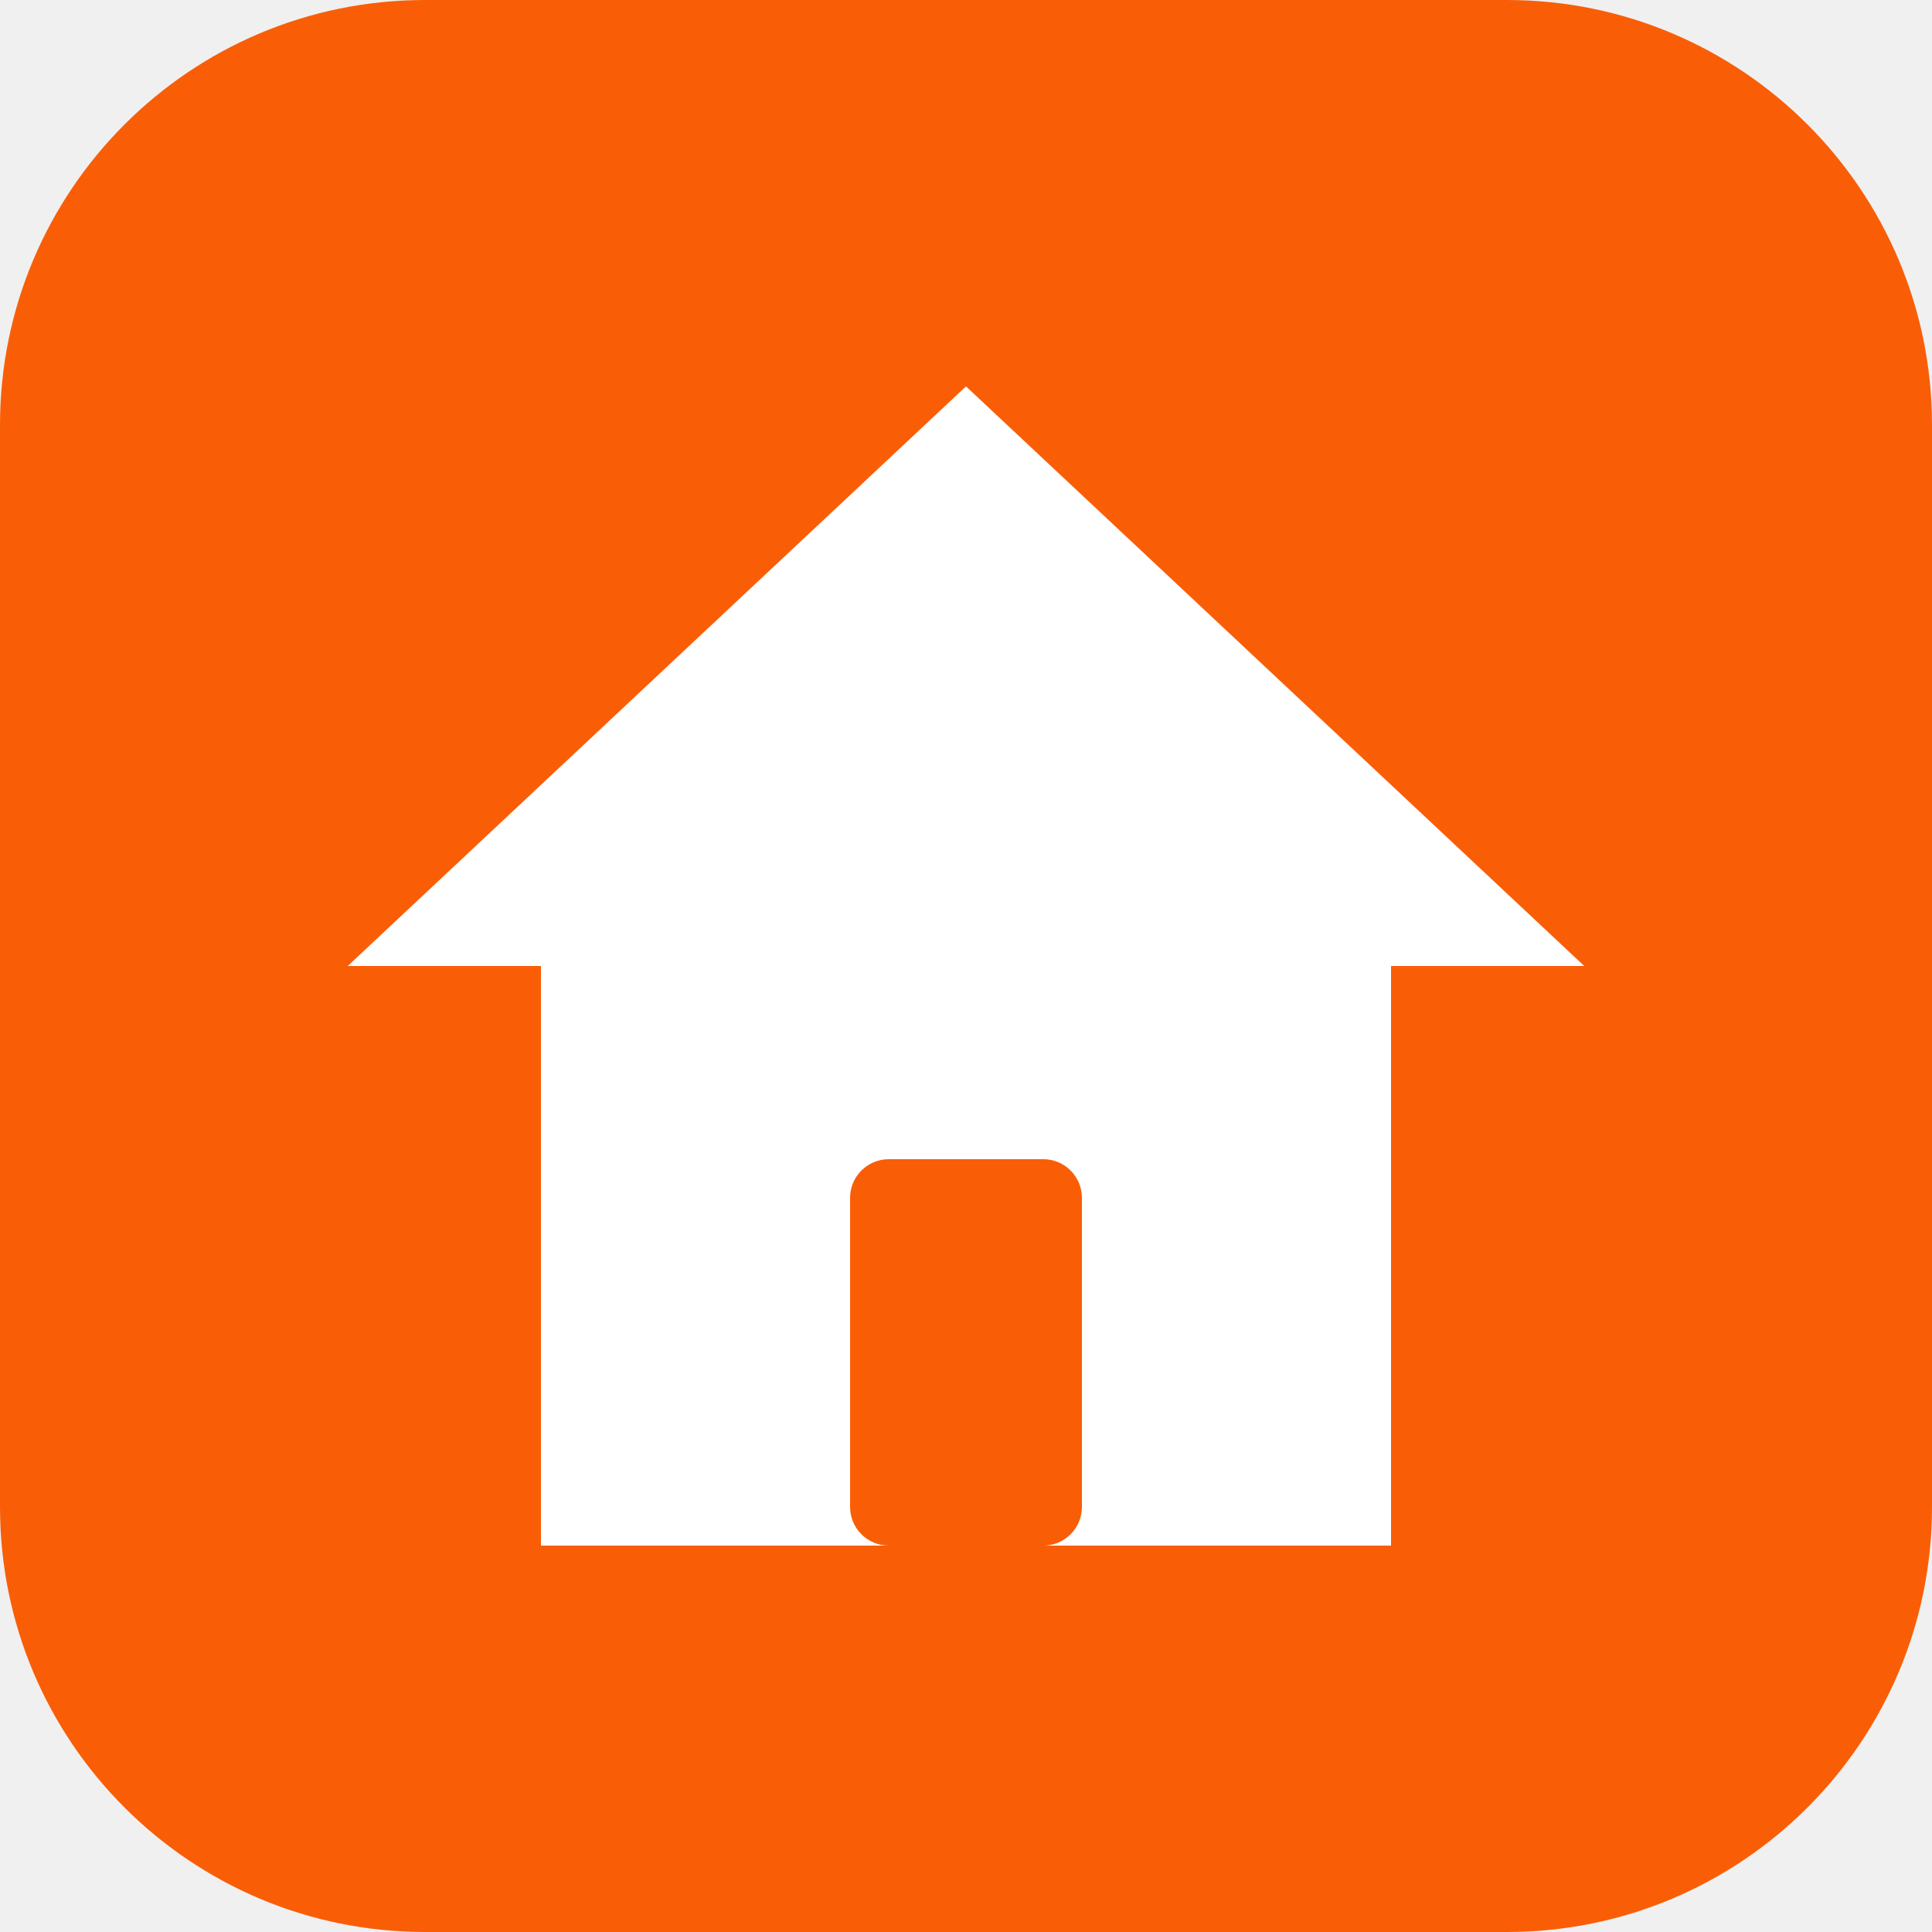
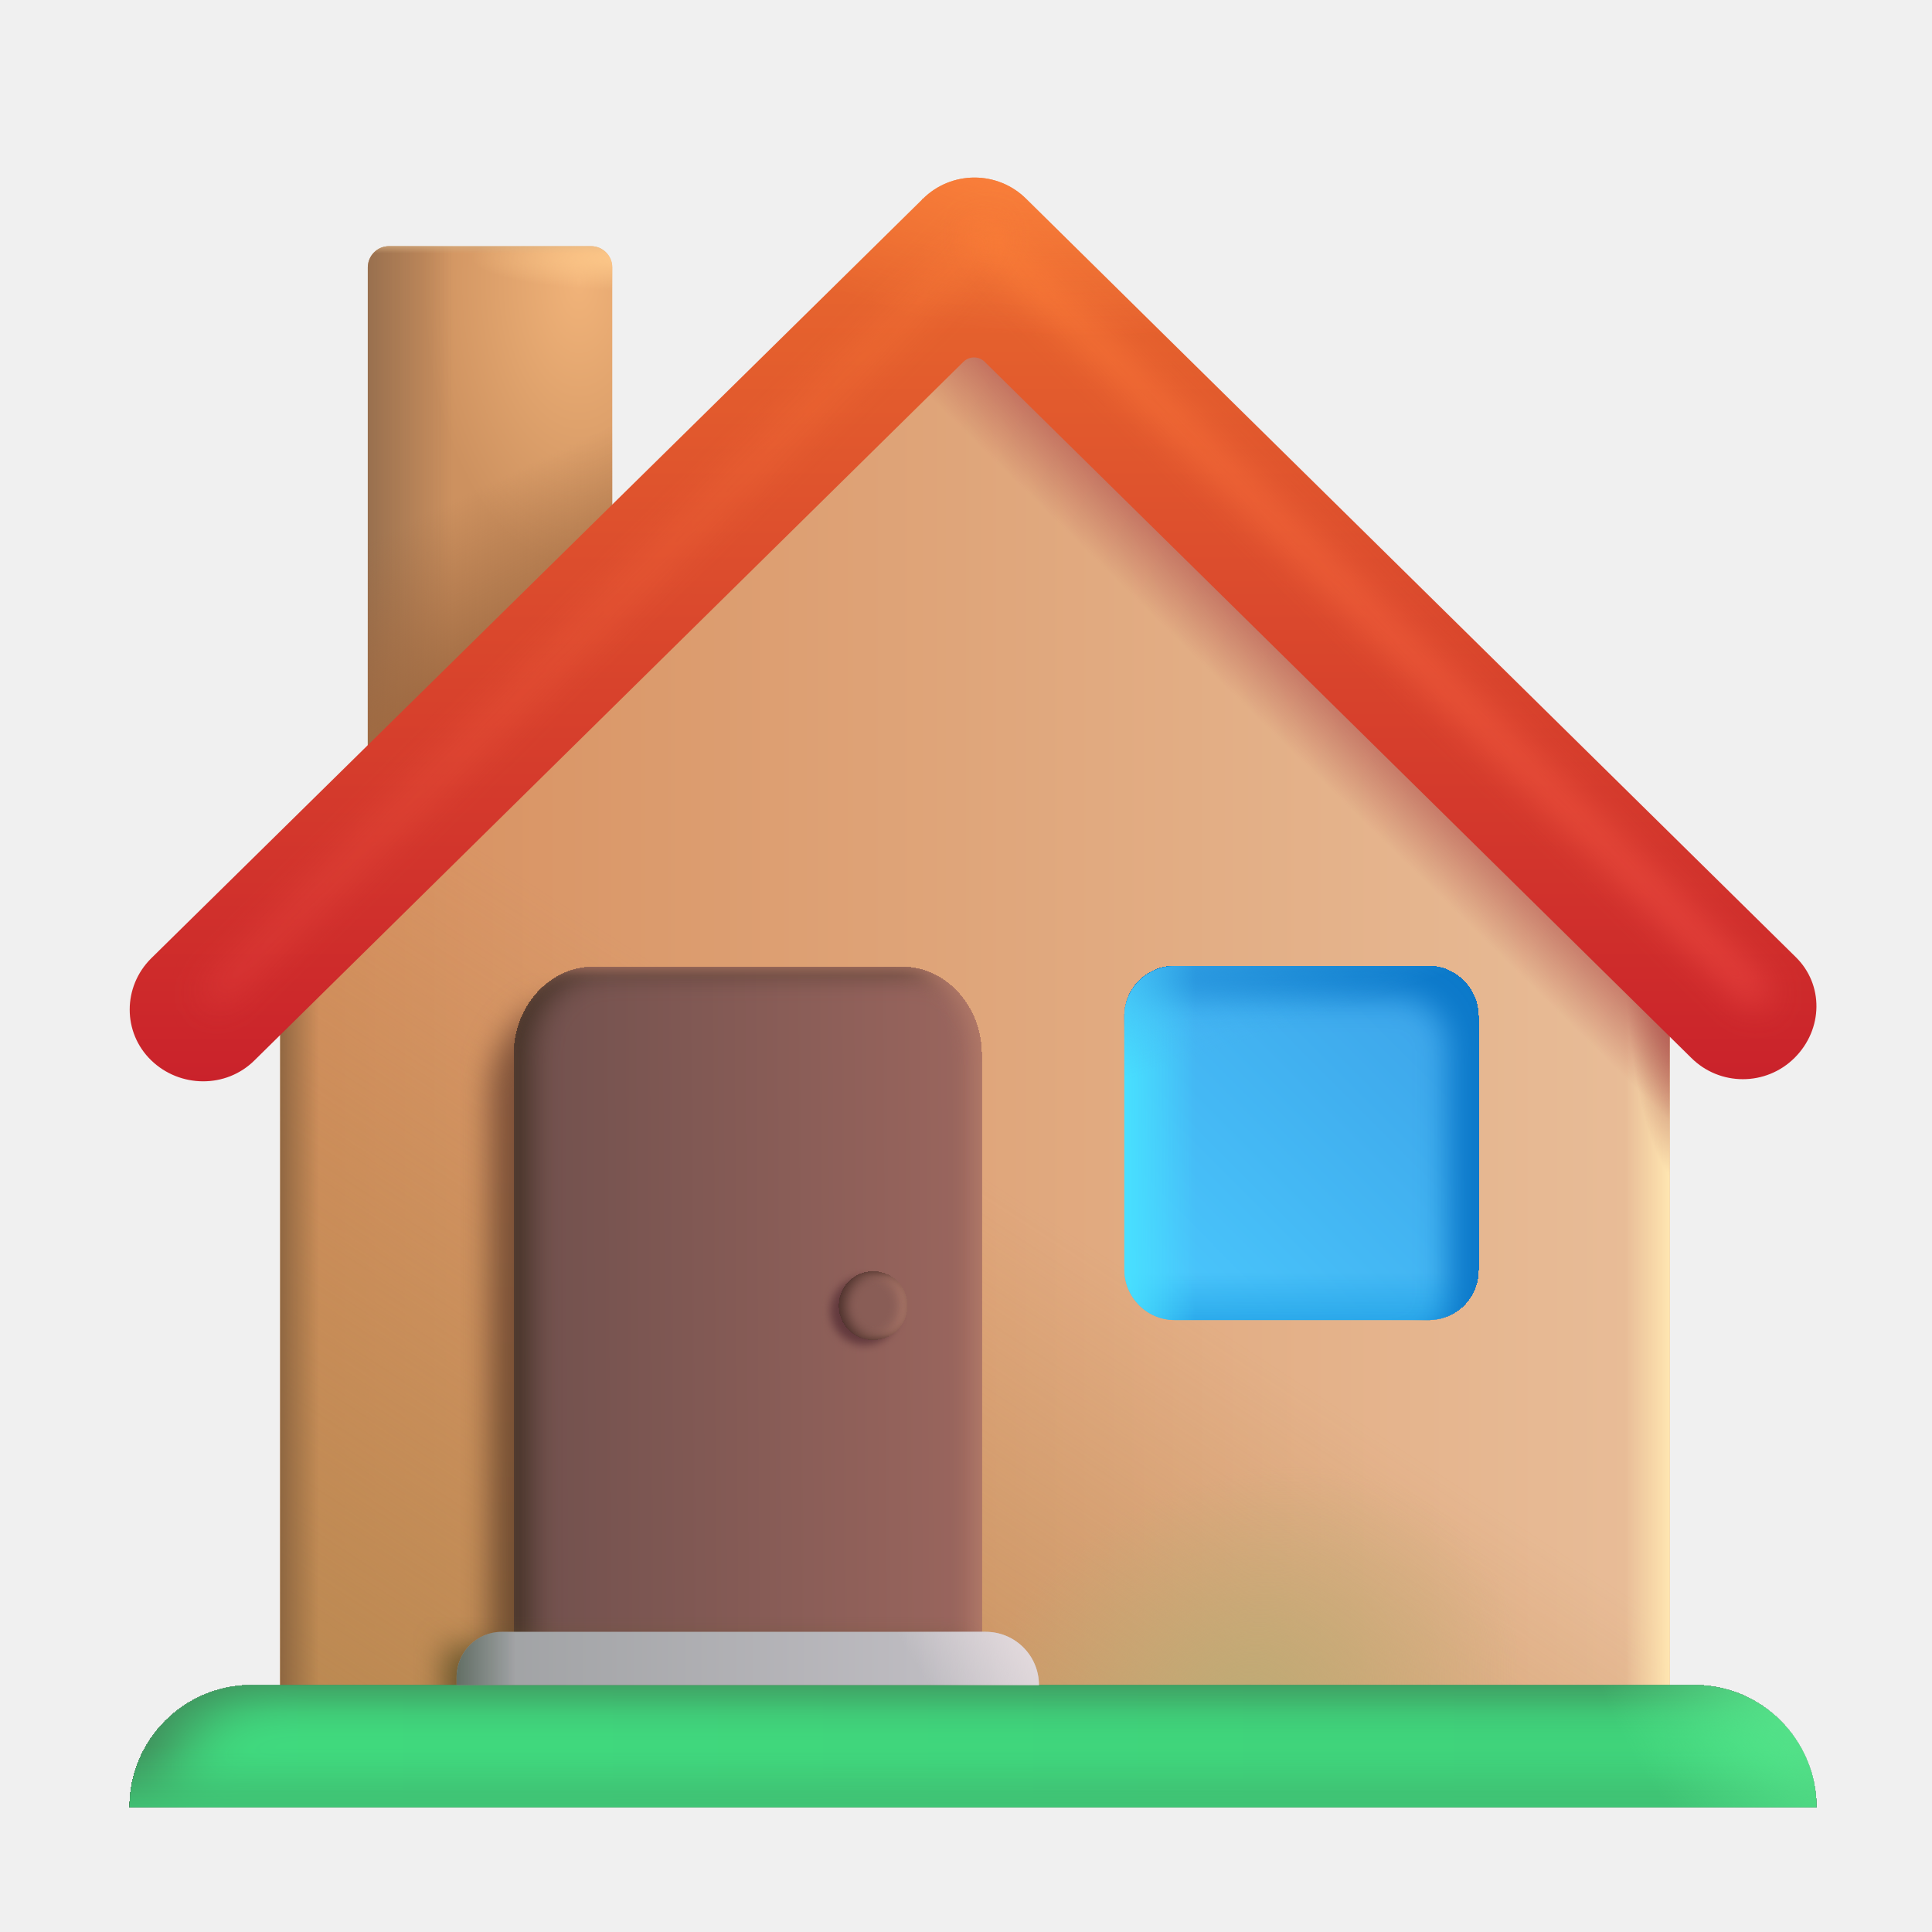
- <svg xmlns="http://www.w3.org/2000/svg" viewBox="0 0 100 100">
-   <rect width="100" height="100" rx="22" fill="#F95E07" />
-   <path d="M50 20 82 50 72 50 72 80 28 80 28 50 18 50Z" fill="#fff" />
-   <rect x="44" y="60" width="12" height="20" rx="2" fill="#F95E07" />
+ <svg xmlns="http://www.w3.org/2000/svg" width="32" height="32" viewBox="0 0 32 32" fill="none">
+   <path d="M6.092 4.428C6.092 4.235 6.249 4.078 6.442 4.078H9.791C9.984 4.078 10.141 4.235 10.141 4.428V14.731H6.092V4.428Z" fill="url(#paint0_radial_18_6002)" />
+   <path d="M6.092 4.428C6.092 4.235 6.249 4.078 6.442 4.078H9.791C9.984 4.078 10.141 4.235 10.141 4.428V14.731H6.092V4.428Z" fill="url(#paint1_linear_18_6002)" />
+   <path d="M6.092 4.428C6.092 4.235 6.249 4.078 6.442 4.078H9.791C9.984 4.078 10.141 4.235 10.141 4.428V14.731H6.092V4.428Z" fill="url(#paint2_linear_18_6002)" />
+   <path d="M6.092 4.428C6.092 4.235 6.249 4.078 6.442 4.078H9.791C9.984 4.078 10.141 4.235 10.141 4.428V14.731H6.092V4.428Z" fill="url(#paint3_linear_18_6002)" />
+   <path d="M6.092 4.428C6.092 4.235 6.249 4.078 6.442 4.078H9.791C9.984 4.078 10.141 4.235 10.141 4.428V14.731H6.092V4.428Z" fill="url(#paint4_radial_18_6002)" />
+   <path d="M27.656 29.159H4.641V15.718L16.148 4.965L27.656 15.718V29.159Z" fill="url(#paint5_linear_18_6002)" />
+   <path d="M27.656 29.159H4.641V15.718L16.148 4.965L27.656 15.718V29.159Z" fill="url(#paint6_linear_18_6002)" />
+   <path d="M27.656 29.159H4.641V15.718L16.148 4.965L27.656 15.718V29.159Z" fill="url(#paint7_radial_18_6002)" />
+   <path d="M27.656 29.159H4.641V15.718L16.148 4.965L27.656 15.718V29.159Z" fill="url(#paint8_linear_18_6002)" />
+   <path d="M27.656 29.159H4.641V15.718L16.148 4.965L27.656 15.718V29.159Z" fill="url(#paint9_radial_18_6002)" />
+   <path d="M27.656 29.159H4.641V15.718L16.148 4.965L27.656 15.718V29.159Z" fill="url(#paint10_linear_18_6002)" />
+   <path d="M27.656 29.159H4.641V15.718L16.148 4.965L27.656 15.718V29.159Z" fill="url(#paint11_linear_18_6002)" />
+   <g filter="url(#filter0_f_18_6002)">
+     <path d="M15.066 29.159H8.123V18.152C8.123 17.314 8.656 16.625 9.304 16.625H13.886C14.534 16.625 15.066 17.314 15.066 18.152V29.159V29.159Z" fill="url(#paint12_linear_18_6002)" />
+   </g>
+   <g filter="url(#filter1_i_18_6002)">
+     <path d="M23.649 21.864H19.461C18.991 21.864 18.623 21.482 18.623 21.026V16.838C18.623 16.367 19.005 16 19.461 16H23.649C24.119 16 24.487 16.382 24.487 16.838V21.026C24.487 21.497 24.119 21.864 23.649 21.864Z" fill="url(#paint13_linear_18_6002)" />
+     <path d="M23.649 21.864H19.461C18.991 21.864 18.623 21.482 18.623 21.026V16.838C18.623 16.367 19.005 16 19.461 16H23.649C24.119 16 24.487 16.382 24.487 16.838V21.026C24.487 21.497 24.119 21.864 23.649 21.864Z" fill="url(#paint14_linear_18_6002)" />
+   </g>
+   <path d="M23.649 21.864H19.461C18.991 21.864 18.623 21.482 18.623 21.026V16.838C18.623 16.367 19.005 16 19.461 16H23.649C24.119 16 24.487 16.382 24.487 16.838V21.026C24.487 21.497 24.119 21.864 23.649 21.864Z" fill="url(#paint15_linear_18_6002)" />
+   <path d="M23.649 21.864H19.461C18.991 21.864 18.623 21.482 18.623 21.026V16.838C18.623 16.367 19.005 16 19.461 16H23.649C24.119 16 24.487 16.382 24.487 16.838V21.026C24.487 21.497 24.119 21.864 23.649 21.864Z" fill="url(#paint16_linear_18_6002)" />
+   <g filter="url(#filter2_ii_18_6002)">
+     <path d="M16.257 27.898H8.514V17.464C8.514 16.669 9.107 16.016 9.83 16.016H14.941C15.663 16.016 16.257 16.669 16.257 17.464V27.898V27.898Z" fill="url(#paint17_linear_18_6002)" />
+   </g>
+   <g filter="url(#filter3_f_18_6002)">
+     <path d="M14.317 22.273C14.625 22.273 14.875 22.023 14.875 21.715C14.875 21.407 14.625 21.158 14.317 21.158C14.009 21.158 13.76 21.407 13.76 21.715C13.76 22.023 14.009 22.273 14.317 22.273Z" fill="#62393D" />
+   </g>
+   <g filter="url(#filter4_ii_18_6002)">
+     <path d="M14.462 22.189C14.773 22.189 15.025 21.937 15.025 21.626C15.025 21.315 14.773 21.062 14.462 21.062C14.151 21.062 13.899 21.315 13.899 21.626C13.899 21.937 14.151 22.189 14.462 22.189Z" fill="#895D56" />
+   </g>
+   <path d="M29.738 15.847L16.998 3.295C16.525 2.823 15.756 2.823 15.284 3.295C15.284 3.295 15.27 3.295 15.27 3.309L2.503 15.874C2.03 16.346 2.03 17.102 2.503 17.561C2.975 18.02 3.744 18.033 4.217 17.561L15.958 5.992C16.056 5.896 16.212 5.896 16.309 5.992L28.011 17.52C28.483 17.993 29.252 17.993 29.725 17.52C30.197 17.048 30.211 16.305 29.738 15.847Z" fill="url(#paint18_linear_18_6002)" />
+   <path d="M29.738 15.847L16.998 3.295C16.525 2.823 15.756 2.823 15.284 3.295C15.284 3.295 15.27 3.295 15.27 3.309L2.503 15.874C2.03 16.346 2.03 17.102 2.503 17.561C2.975 18.02 3.744 18.033 4.217 17.561L15.958 5.992C16.056 5.896 16.212 5.896 16.309 5.992L28.011 17.52C28.483 17.993 29.252 17.993 29.725 17.52C30.197 17.048 30.211 16.305 29.738 15.847Z" fill="url(#paint19_radial_18_6002)" />
+   <g filter="url(#filter5_f_18_6002)">
+     <path d="M7.358 27.278H16V28.41H7.358V27.278Z" fill="#68552B" />
+   </g>
+   <g filter="url(#filter6_i_18_6002)">
+     <path d="M2.148 29.932C2.148 28.815 3.054 27.91 4.17 27.91H28.064C29.18 27.91 30.086 28.815 30.086 29.932V29.932H2.148V29.932Z" fill="url(#paint20_linear_18_6002)" />
+   </g>
+   <path d="M2.148 29.932C2.148 28.815 3.054 27.91 4.17 27.91H28.064C29.18 27.91 30.086 28.815 30.086 29.932V29.932H2.148V29.932Z" fill="url(#paint21_linear_18_6002)" />
+   <path d="M2.148 29.932C2.148 28.815 3.054 27.91 4.17 27.91H28.064C29.18 27.91 30.086 28.815 30.086 29.932V29.932H2.148V29.932Z" fill="url(#paint22_radial_18_6002)" />
+   <path d="M7.563 27.778C7.563 27.363 7.898 27.028 8.313 27.028H16.326C16.813 27.028 17.208 27.422 17.208 27.91V27.91H7.563V27.778Z" fill="url(#paint23_linear_18_6002)" />
+   <path d="M7.563 27.778C7.563 27.363 7.898 27.028 8.313 27.028H16.326C16.813 27.028 17.208 27.422 17.208 27.91V27.91H7.563V27.778Z" fill="url(#paint24_linear_18_6002)" />
+   <path d="M7.563 27.778C7.563 27.363 7.898 27.028 8.313 27.028H16.326C16.813 27.028 17.208 27.422 17.208 27.91V27.91H7.563V27.778Z" fill="url(#paint25_linear_18_6002)" />
+   <g filter="url(#filter7_f_18_6002)">
+     <path d="M16.338 3.897L29.115 16.477" stroke="url(#paint26_linear_18_6002)" stroke-width="0.3" stroke-linecap="round" />
+   </g>
+   <g filter="url(#filter8_f_18_6002)">
+     <path d="M16.338 3.897L3.562 16.477" stroke="url(#paint27_linear_18_6002)" stroke-opacity="0.5" stroke-width="0.3" stroke-linecap="round" />
+   </g>
+   <defs>
+     <filter id="filter0_f_18_6002" x="7.623" y="16.125" width="7.943" height="13.534" filterUnits="userSpaceOnUse" color-interpolation-filters="sRGB">
+       <feFlood flood-opacity="0" result="BackgroundImageFix" />
+       <feBlend mode="normal" in="SourceGraphic" in2="BackgroundImageFix" result="shape" />
+       <feGaussianBlur stdDeviation="0.25" result="effect1_foregroundBlur_18_6002" />
+     </filter>
+     <filter id="filter1_i_18_6002" x="18.123" y="16" width="6.364" height="6.364" filterUnits="userSpaceOnUse" color-interpolation-filters="sRGB">
+       <feFlood flood-opacity="0" result="BackgroundImageFix" />
+       <feBlend mode="normal" in="SourceGraphic" in2="BackgroundImageFix" result="shape" />
+       <feColorMatrix in="SourceAlpha" type="matrix" values="0 0 0 0 0 0 0 0 0 0 0 0 0 0 0 0 0 0 127 0" result="hardAlpha" />
+       <feOffset dx="-0.5" dy="0.5" />
+       <feGaussianBlur stdDeviation="0.25" />
+       <feComposite in2="hardAlpha" operator="arithmetic" k2="-1" k3="1" />
+       <feColorMatrix type="matrix" values="0 0 0 0 0.047 0 0 0 0 0.475 0 0 0 0 0.792 0 0 0 1 0" />
+       <feBlend mode="normal" in2="shape" result="effect1_innerShadow_18_6002" />
+     </filter>
+     <filter id="filter2_ii_18_6002" x="8.314" y="16.016" width="8.193" height="11.882" filterUnits="userSpaceOnUse" color-interpolation-filters="sRGB">
+       <feFlood flood-opacity="0" result="BackgroundImageFix" />
+       <feBlend mode="normal" in="SourceGraphic" in2="BackgroundImageFix" result="shape" />
+       <feColorMatrix in="SourceAlpha" type="matrix" values="0 0 0 0 0 0 0 0 0 0 0 0 0 0 0 0 0 0 127 0" result="hardAlpha" />
+       <feOffset dx="0.25" />
+       <feGaussianBlur stdDeviation="0.25" />
+       <feComposite in2="hardAlpha" operator="arithmetic" k2="-1" k3="1" />
+       <feColorMatrix type="matrix" values="0 0 0 0 0.255 0 0 0 0 0.188 0 0 0 0 0.141 0 0 0 1 0" />
+       <feBlend mode="normal" in2="shape" result="effect1_innerShadow_18_6002" />
+       <feColorMatrix in="SourceAlpha" type="matrix" values="0 0 0 0 0 0 0 0 0 0 0 0 0 0 0 0 0 0 127 0" result="hardAlpha" />
+       <feOffset dx="-0.2" />
+       <feGaussianBlur stdDeviation="0.15" />
+       <feComposite in2="hardAlpha" operator="arithmetic" k2="-1" k3="1" />
+       <feColorMatrix type="matrix" values="0 0 0 0 0.694 0 0 0 0 0.471 0 0 0 0 0.408 0 0 0 1 0" />
+       <feBlend mode="normal" in2="effect1_innerShadow_18_6002" result="effect2_innerShadow_18_6002" />
+     </filter>
+     <filter id="filter3_f_18_6002" x="13.61" y="21.008" width="1.415" height="1.415" filterUnits="userSpaceOnUse" color-interpolation-filters="sRGB">
+       <feFlood flood-opacity="0" result="BackgroundImageFix" />
+       <feBlend mode="normal" in="SourceGraphic" in2="BackgroundImageFix" result="shape" />
+       <feGaussianBlur stdDeviation="0.075" result="effect1_foregroundBlur_18_6002" />
+     </filter>
+     <filter id="filter4_ii_18_6002" x="13.799" y="21.062" width="1.326" height="1.126" filterUnits="userSpaceOnUse" color-interpolation-filters="sRGB">
+       <feFlood flood-opacity="0" result="BackgroundImageFix" />
+       <feBlend mode="normal" in="SourceGraphic" in2="BackgroundImageFix" result="shape" />
+       <feColorMatrix in="SourceAlpha" type="matrix" values="0 0 0 0 0 0 0 0 0 0 0 0 0 0 0 0 0 0 127 0" result="hardAlpha" />
+       <feOffset dx="-0.1" />
+       <feGaussianBlur stdDeviation="0.1" />
+       <feComposite in2="hardAlpha" operator="arithmetic" k2="-1" k3="1" />
+       <feColorMatrix type="matrix" values="0 0 0 0 0.694 0 0 0 0 0.482 0 0 0 0 0.42 0 0 0 1 0" />
+       <feBlend mode="normal" in2="shape" result="effect1_innerShadow_18_6002" />
+       <feColorMatrix in="SourceAlpha" type="matrix" values="0 0 0 0 0 0 0 0 0 0 0 0 0 0 0 0 0 0 127 0" result="hardAlpha" />
+       <feOffset dx="0.1" />
+       <feGaussianBlur stdDeviation="0.1" />
+       <feComposite in2="hardAlpha" operator="arithmetic" k2="-1" k3="1" />
+       <feColorMatrix type="matrix" values="0 0 0 0 0.29 0 0 0 0 0.184 0 0 0 0 0.165 0 0 0 1 0" />
+       <feBlend mode="normal" in2="effect1_innerShadow_18_6002" result="effect2_innerShadow_18_6002" />
+     </filter>
+     <filter id="filter5_f_18_6002" x="6.858" y="26.778" width="9.642" height="2.132" filterUnits="userSpaceOnUse" color-interpolation-filters="sRGB">
+       <feFlood flood-opacity="0" result="BackgroundImageFix" />
+       <feBlend mode="normal" in="SourceGraphic" in2="BackgroundImageFix" result="shape" />
+       <feGaussianBlur stdDeviation="0.25" result="effect1_foregroundBlur_18_6002" />
+     </filter>
+     <filter id="filter6_i_18_6002" x="2.148" y="27.91" width="28.438" height="2.022" filterUnits="userSpaceOnUse" color-interpolation-filters="sRGB">
+       <feFlood flood-opacity="0" result="BackgroundImageFix" />
+       <feBlend mode="normal" in="SourceGraphic" in2="BackgroundImageFix" result="shape" />
+       <feColorMatrix in="SourceAlpha" type="matrix" values="0 0 0 0 0 0 0 0 0 0 0 0 0 0 0 0 0 0 127 0" result="hardAlpha" />
+       <feOffset dx="0.5" />
+       <feGaussianBlur stdDeviation="0.5" />
+       <feComposite in2="hardAlpha" operator="arithmetic" k2="-1" k3="1" />
+       <feColorMatrix type="matrix" values="0 0 0 0 0.251 0 0 0 0 0.545 0 0 0 0 0.353 0 0 0 1 0" />
+       <feBlend mode="normal" in2="shape" result="effect1_innerShadow_18_6002" />
+     </filter>
+     <filter id="filter7_f_18_6002" x="15.588" y="3.147" width="14.276" height="14.08" filterUnits="userSpaceOnUse" color-interpolation-filters="sRGB">
+       <feFlood flood-opacity="0" result="BackgroundImageFix" />
+       <feBlend mode="normal" in="SourceGraphic" in2="BackgroundImageFix" result="shape" />
+       <feGaussianBlur stdDeviation="0.3" result="effect1_foregroundBlur_18_6002" />
+     </filter>
+     <filter id="filter8_f_18_6002" x="2.812" y="3.147" width="14.276" height="14.08" filterUnits="userSpaceOnUse" color-interpolation-filters="sRGB">
+       <feFlood flood-opacity="0" result="BackgroundImageFix" />
+       <feBlend mode="normal" in="SourceGraphic" in2="BackgroundImageFix" result="shape" />
+       <feGaussianBlur stdDeviation="0.3" result="effect1_foregroundBlur_18_6002" />
+     </filter>
+     <radialGradient id="paint0_radial_18_6002" cx="0" cy="0" r="1" gradientUnits="userSpaceOnUse" gradientTransform="translate(9.59305 4.67442) rotate(90) scale(4.73002 2.5818)">
+       <stop stop-color="#F1B379" />
+       <stop offset="1" stop-color="#CD915F" />
+     </radialGradient>
+     <linearGradient id="paint1_linear_18_6002" x1="5.812" y1="8.193" x2="7.506" y2="8.193" gradientUnits="userSpaceOnUse">
+       <stop stop-color="#8E694B" />
+       <stop offset="1" stop-color="#8E694B" stop-opacity="0" />
+     </linearGradient>
+     <linearGradient id="paint2_linear_18_6002" x1="9.625" y1="10.562" x2="8.367" y2="7.882" gradientUnits="userSpaceOnUse">
+       <stop stop-color="#9F6A42" />
+       <stop offset="1" stop-color="#9F6A42" stop-opacity="0" />
+     </linearGradient>
+     <linearGradient id="paint3_linear_18_6002" x1="8.116" y1="4.02" x2="8.116" y2="4.194" gradientUnits="userSpaceOnUse">
+       <stop stop-color="#D5AD80" />
+       <stop offset="1" stop-color="#D5AD80" stop-opacity="0" />
+     </linearGradient>
+     <radialGradient id="paint4_radial_18_6002" cx="0" cy="0" r="1" gradientUnits="userSpaceOnUse" gradientTransform="translate(10.6154 4.26905) rotate(-180) scale(2.80503 0.548434)">
+       <stop stop-color="#FFCB8C" />
+       <stop offset="1" stop-color="#FFCB8C" stop-opacity="0" />
+     </radialGradient>
+     <linearGradient id="paint5_linear_18_6002" x1="5.478" y1="20.777" x2="27.021" y2="20.777" gradientUnits="userSpaceOnUse">
+       <stop stop-color="#D7905F" />
+       <stop offset="1" stop-color="#E8BC97" />
+     </linearGradient>
+     <linearGradient id="paint6_linear_18_6002" x1="6.083" y1="29.721" x2="13.791" y2="17.855" gradientUnits="userSpaceOnUse">
+       <stop stop-color="#BA8951" />
+       <stop offset="1" stop-color="#BA8951" stop-opacity="0" />
+     </linearGradient>
+     <radialGradient id="paint7_radial_18_6002" cx="0" cy="0" r="1" gradientUnits="userSpaceOnUse" gradientTransform="translate(20.5636 28.3793) rotate(-118.804) scale(3.83795 4.81691)">
+       <stop stop-color="#BEAB75" />
+       <stop offset="1" stop-color="#BEAB75" stop-opacity="0" />
+     </radialGradient>
+     <linearGradient id="paint8_linear_18_6002" x1="27.656" y1="24.076" x2="26.917" y2="24.076" gradientUnits="userSpaceOnUse">
+       <stop stop-color="#FFE6B1" />
+       <stop offset="1" stop-color="#FFE6B1" stop-opacity="0" />
+     </linearGradient>
+     <radialGradient id="paint9_radial_18_6002" cx="0" cy="0" r="1" gradientUnits="userSpaceOnUse" gradientTransform="translate(27.9282 14.916) rotate(90) scale(4.71709 1.06597)">
+       <stop offset="0.35" stop-color="#9E413E" />
+       <stop offset="1" stop-color="#9E413E" stop-opacity="0" />
+     </radialGradient>
+     <linearGradient id="paint10_linear_18_6002" x1="20.226" y1="9.005" x2="19.077" y2="10.18" gradientUnits="userSpaceOnUse">
+       <stop stop-color="#B55852" />
+       <stop offset="1" stop-color="#B55852" stop-opacity="0" />
+     </linearGradient>
+     <linearGradient id="paint11_linear_18_6002" x1="4.499" y1="26.385" x2="5.285" y2="26.385" gradientUnits="userSpaceOnUse">
+       <stop stop-color="#845F3D" />
+       <stop offset="1" stop-color="#845F3D" stop-opacity="0" />
+     </linearGradient>
+     <linearGradient id="paint12_linear_18_6002" x1="11.595" y1="16.625" x2="11.595" y2="29.159" gradientUnits="userSpaceOnUse">
+       <stop stop-color="#805139" />
+       <stop offset="1" stop-color="#6D4D2F" />
+     </linearGradient>
+     <linearGradient id="paint13_linear_18_6002" x1="18.623" y1="22.308" x2="24.951" y2="16" gradientUnits="userSpaceOnUse">
+       <stop stop-color="#4CCCFF" />
+       <stop offset="1" stop-color="#3A9EE6" />
+     </linearGradient>
+     <linearGradient id="paint14_linear_18_6002" x1="21.555" y1="22.232" x2="21.555" y2="21.078" gradientUnits="userSpaceOnUse">
+       <stop stop-color="#1E9FE4" />
+       <stop offset="1" stop-color="#1E9FE4" stop-opacity="0" />
+     </linearGradient>
+     <linearGradient id="paint15_linear_18_6002" x1="18.623" y1="20.374" x2="19.801" y2="20.374" gradientUnits="userSpaceOnUse">
+       <stop stop-color="#48E0FF" />
+       <stop offset="1" stop-color="#48E0FF" stop-opacity="0" />
+     </linearGradient>
+     <linearGradient id="paint16_linear_18_6002" x1="19.51" y1="14.974" x2="20.299" y2="17.341" gradientUnits="userSpaceOnUse">
+       <stop stop-color="#43B3F2" />
+       <stop offset="1" stop-color="#43B3F2" stop-opacity="0" />
+     </linearGradient>
+     <linearGradient id="paint17_linear_18_6002" x1="8.514" y1="23.468" x2="16.257" y2="23.423" gradientUnits="userSpaceOnUse">
+       <stop stop-color="#70504D" />
+       <stop offset="1" stop-color="#9B665E" />
+     </linearGradient>
+     <linearGradient id="paint18_linear_18_6002" x1="16.117" y1="2.941" x2="16.117" y2="17.91" gradientUnits="userSpaceOnUse">
+       <stop stop-color="#EA6D2E" />
+       <stop offset="1" stop-color="#CA222B" />
+     </linearGradient>
+     <radialGradient id="paint19_radial_18_6002" cx="0" cy="0" r="1" gradientUnits="userSpaceOnUse" gradientTransform="translate(16.9565 1.93029) rotate(97.3264) scale(3.60529 6.72868)">
+       <stop stop-color="#FF853F" />
+       <stop offset="1" stop-color="#FF853F" stop-opacity="0" />
+     </radialGradient>
+     <linearGradient id="paint20_linear_18_6002" x1="29.312" y1="29.932" x2="1.438" y2="29.932" gradientUnits="userSpaceOnUse">
+       <stop stop-color="#3FD47B" />
+       <stop offset="1" stop-color="#40DC7F" />
+     </linearGradient>
+     <linearGradient id="paint21_linear_18_6002" x1="16.117" y1="30.468" x2="16.117" y2="28.921" gradientUnits="userSpaceOnUse">
+       <stop offset="0.107" stop-color="#3FD17B" />
+       <stop offset="1" stop-color="#3FD17B" stop-opacity="0" />
+     </linearGradient>
+     <radialGradient id="paint22_radial_18_6002" cx="0" cy="0" r="1" gradientUnits="userSpaceOnUse" gradientTransform="translate(30.0858 27.6187) rotate(147.147) scale(3.35178 5.4961)">
+       <stop stop-color="#5CEE92" />
+       <stop offset="1" stop-color="#5CEE92" stop-opacity="0" />
+     </radialGradient>
+     <linearGradient id="paint23_linear_18_6002" x1="7.823" y1="27.91" x2="16.856" y2="27.91" gradientUnits="userSpaceOnUse">
+       <stop stop-color="#9FA1A3" />
+       <stop offset="1" stop-color="#C4C1C7" />
+     </linearGradient>
+     <linearGradient id="paint24_linear_18_6002" x1="7.401" y1="27.91" x2="8.551" y2="27.91" gradientUnits="userSpaceOnUse">
+       <stop stop-color="#59675C" />
+       <stop offset="1" stop-color="#59675C" stop-opacity="0" />
+     </linearGradient>
+     <linearGradient id="paint25_linear_18_6002" x1="17.208" y1="27.469" x2="15.696" y2="28.409" gradientUnits="userSpaceOnUse">
+       <stop stop-color="#E3DADD" />
+       <stop offset="1" stop-color="#E3DADD" stop-opacity="0" />
+     </linearGradient>
+     <linearGradient id="paint26_linear_18_6002" x1="15.946" y1="3.702" x2="29.65" y2="17.81" gradientUnits="userSpaceOnUse">
+       <stop stop-color="#FF8337" />
+       <stop offset="1" stop-color="#F24747" />
+     </linearGradient>
+     <linearGradient id="paint27_linear_18_6002" x1="16.731" y1="3.702" x2="3.027" y2="17.81" gradientUnits="userSpaceOnUse">
+       <stop stop-color="#FF8337" />
+       <stop offset="1" stop-color="#F24747" />
+     </linearGradient>
+   </defs>
</svg>
